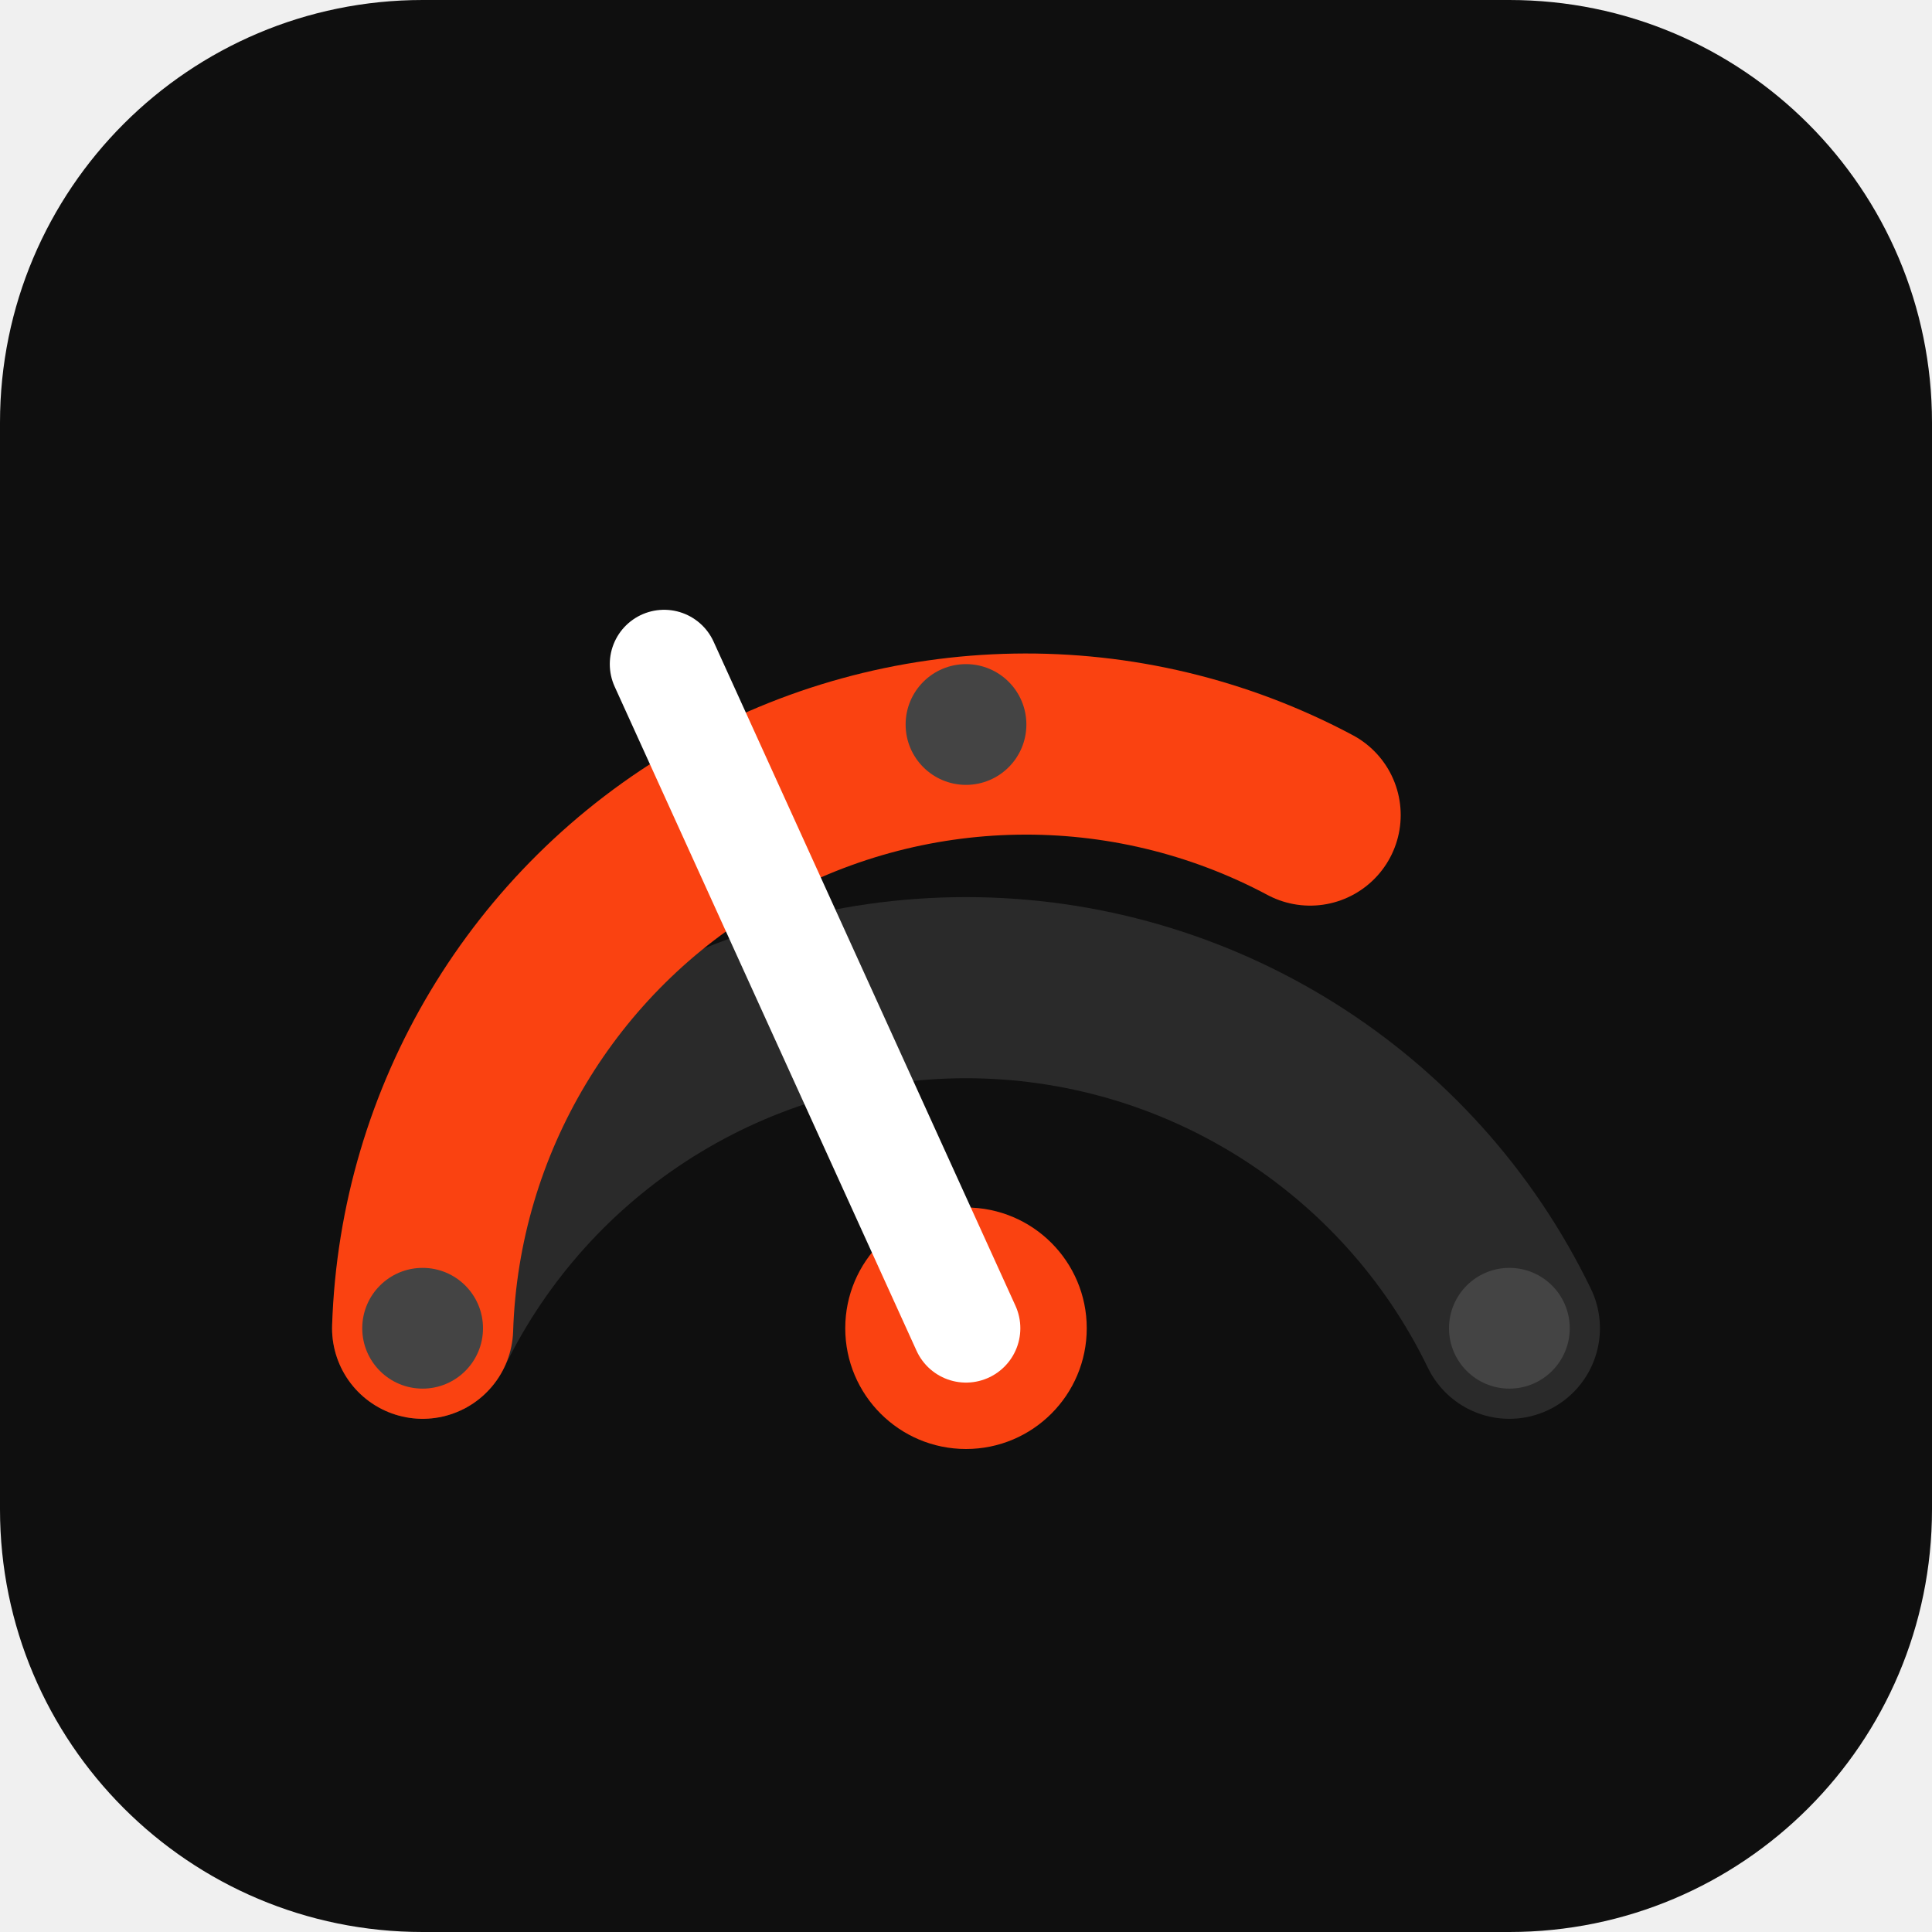
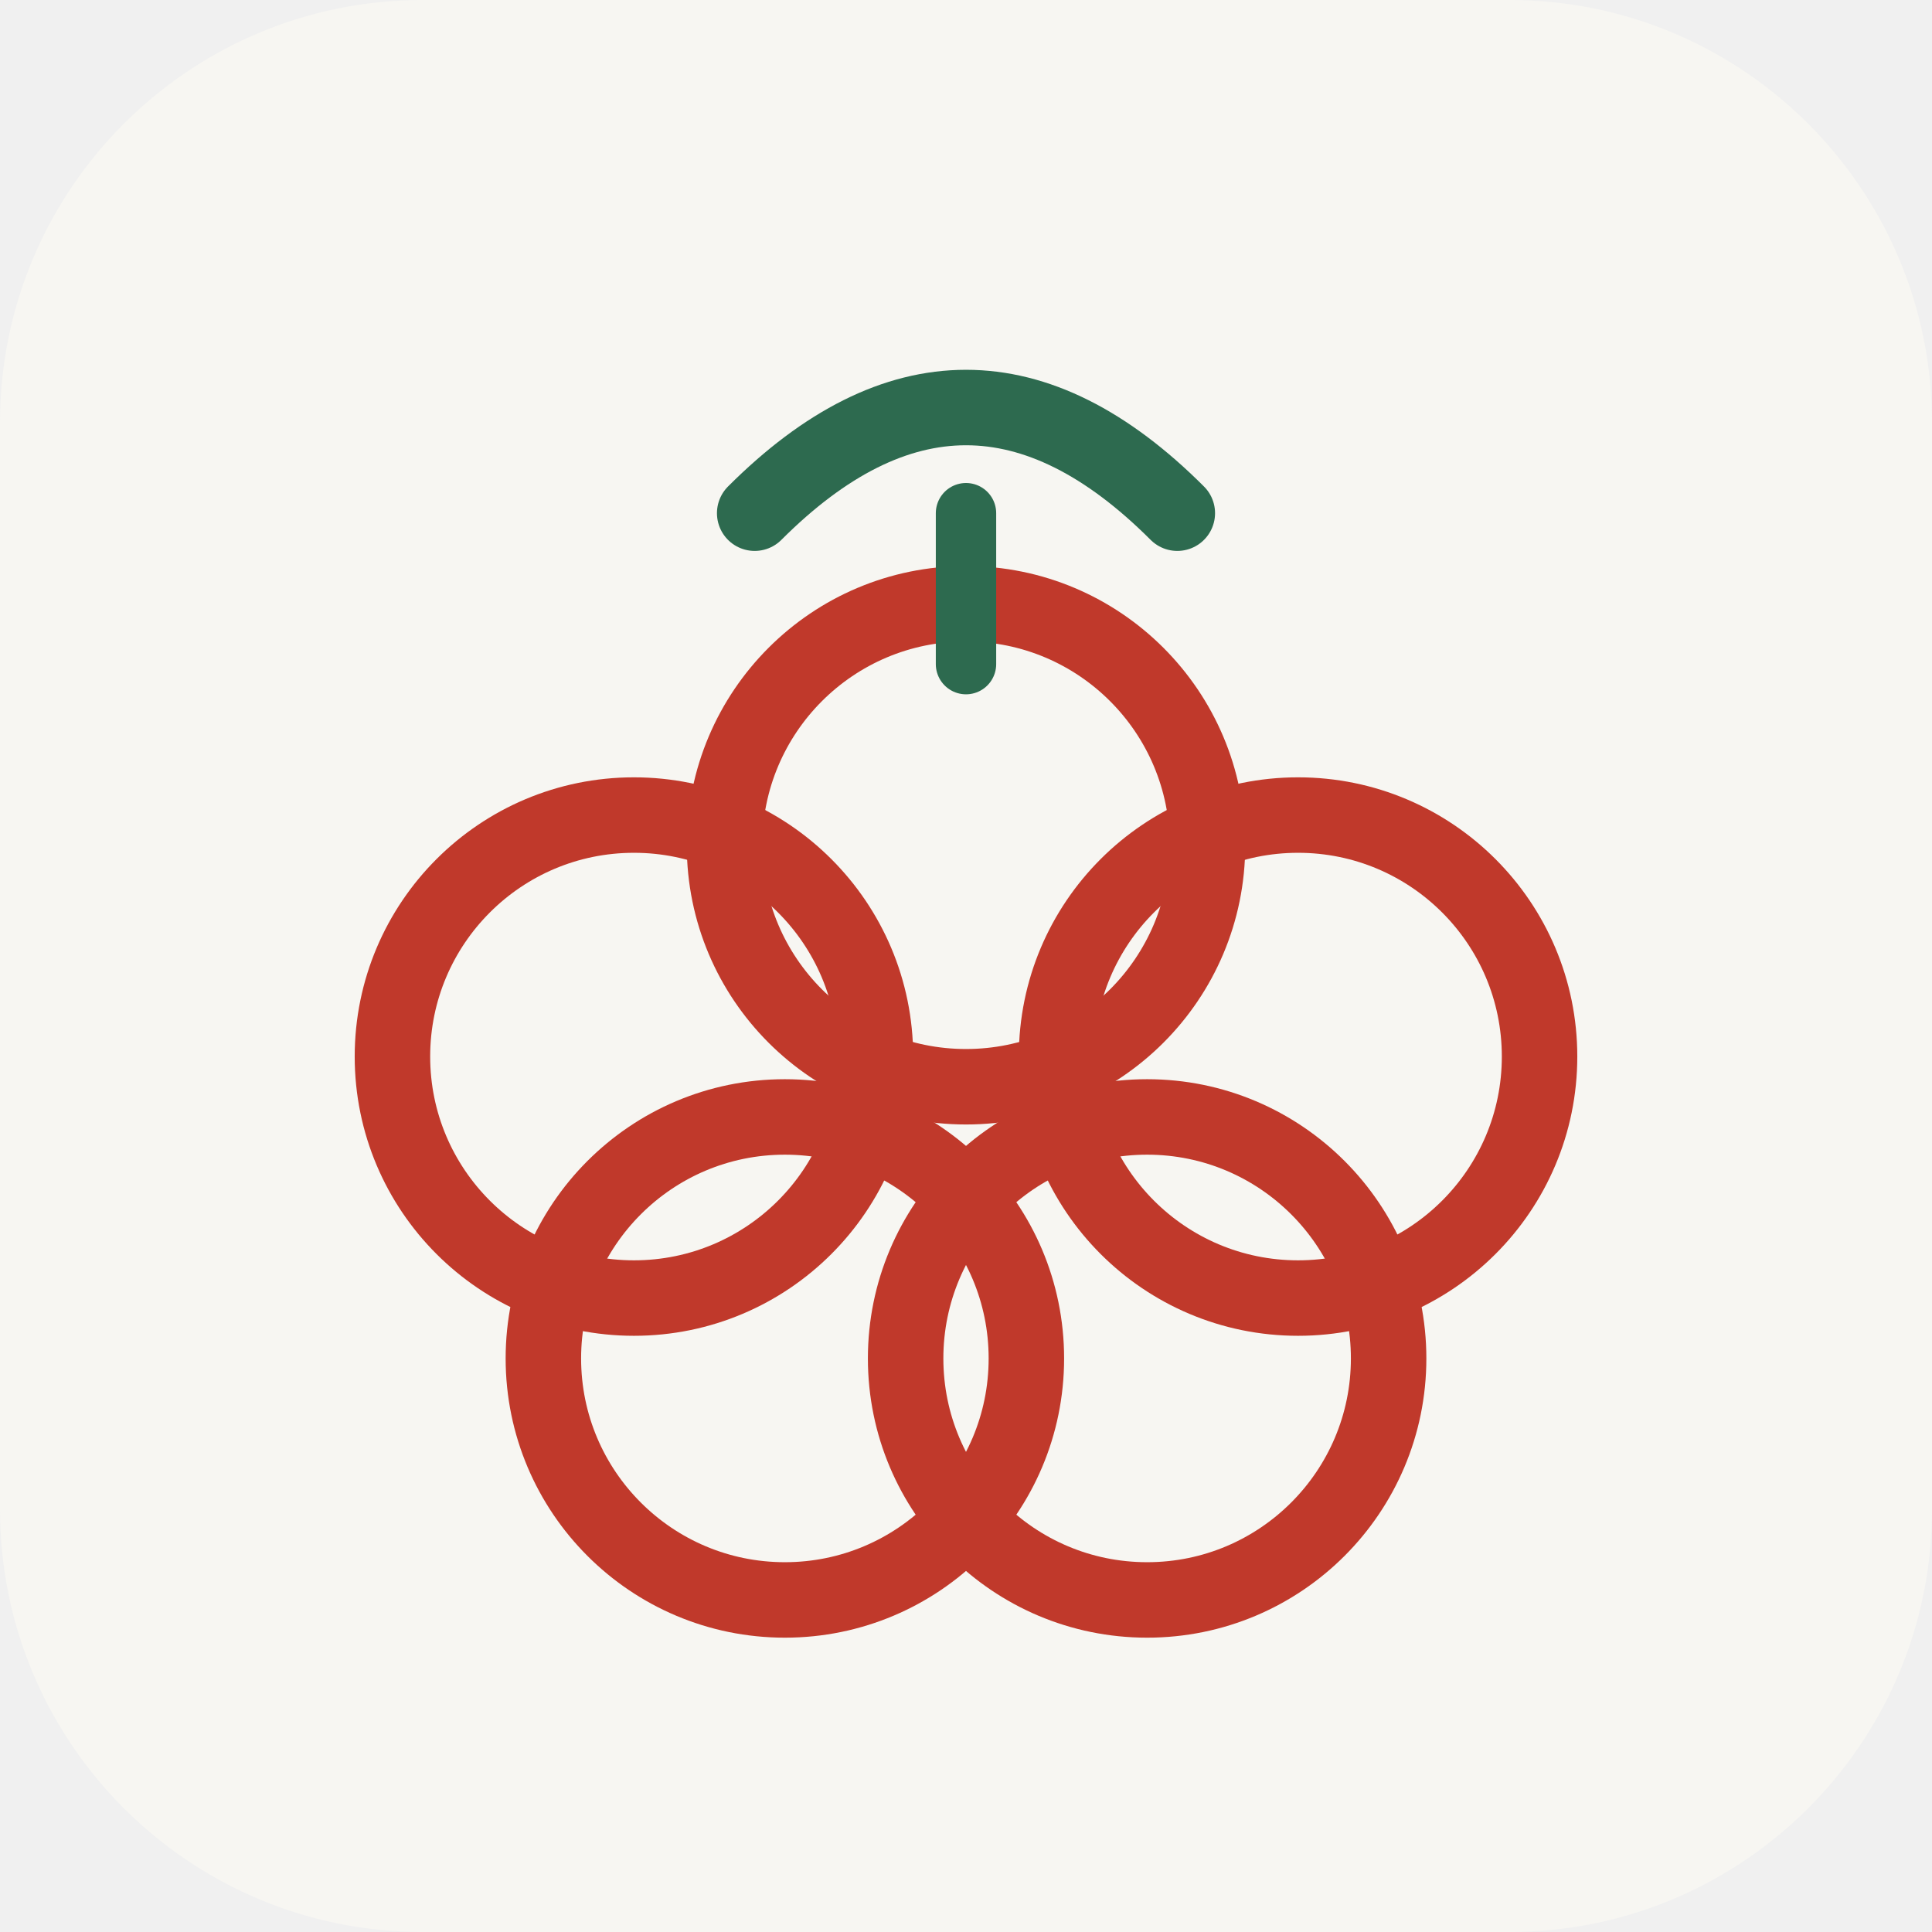
- <svg xmlns="http://www.w3.org/2000/svg" viewBox="0 0 32 32">
-   <rect width="32" height="32" rx="7" fill="#0f0f0f" />
-   <path d="M 7 22 A 10 10 0 0 1 25 22" fill="none" stroke="#2a2a2a" stroke-width="3" stroke-linecap="round" />
-   <path d="M 7 22 A 10 10 0 0 1 21.7 13.5" fill="none" stroke="#fa4211" stroke-width="3" stroke-linecap="round" />
-   <circle cx="16" cy="22" r="2" fill="#fa4211" />
-   <line x1="16" y1="22" x2="11" y2="11" stroke="#ffffff" stroke-width="1.8" stroke-linecap="round" />
-   <circle cx="7" cy="22" r="1" fill="#444" />
-   <circle cx="25" cy="22" r="1" fill="#444" />
-   <circle cx="16" cy="12" r="1" fill="#444" />
+ <svg xmlns="http://www.w3.org/2000/svg" viewBox="0 0 64 64">
+   <rect width="64" height="64" rx="14" fill="#F7F6F2" />
+   <circle cx="32" cy="28" r="8" fill="none" stroke="#C0392B" stroke-width="2.5" />
+   <circle cx="21" cy="35" r="8" fill="none" stroke="#C0392B" stroke-width="2.5" />
+   <circle cx="43" cy="35" r="8" fill="none" stroke="#C0392B" stroke-width="2.5" />
+   <circle cx="26" cy="45" r="8" fill="none" stroke="#C0392B" stroke-width="2.5" />
+   <circle cx="38" cy="45" r="8" fill="none" stroke="#C0392B" stroke-width="2.5" />
+   <path d="M25 17 Q32 10 39 17" fill="none" stroke="#2D6A4F" stroke-width="2.5" stroke-linecap="round" />
+   <path d="M32 17 L32 22" fill="none" stroke="#2D6A4F" stroke-width="2" stroke-linecap="round" />
</svg>
